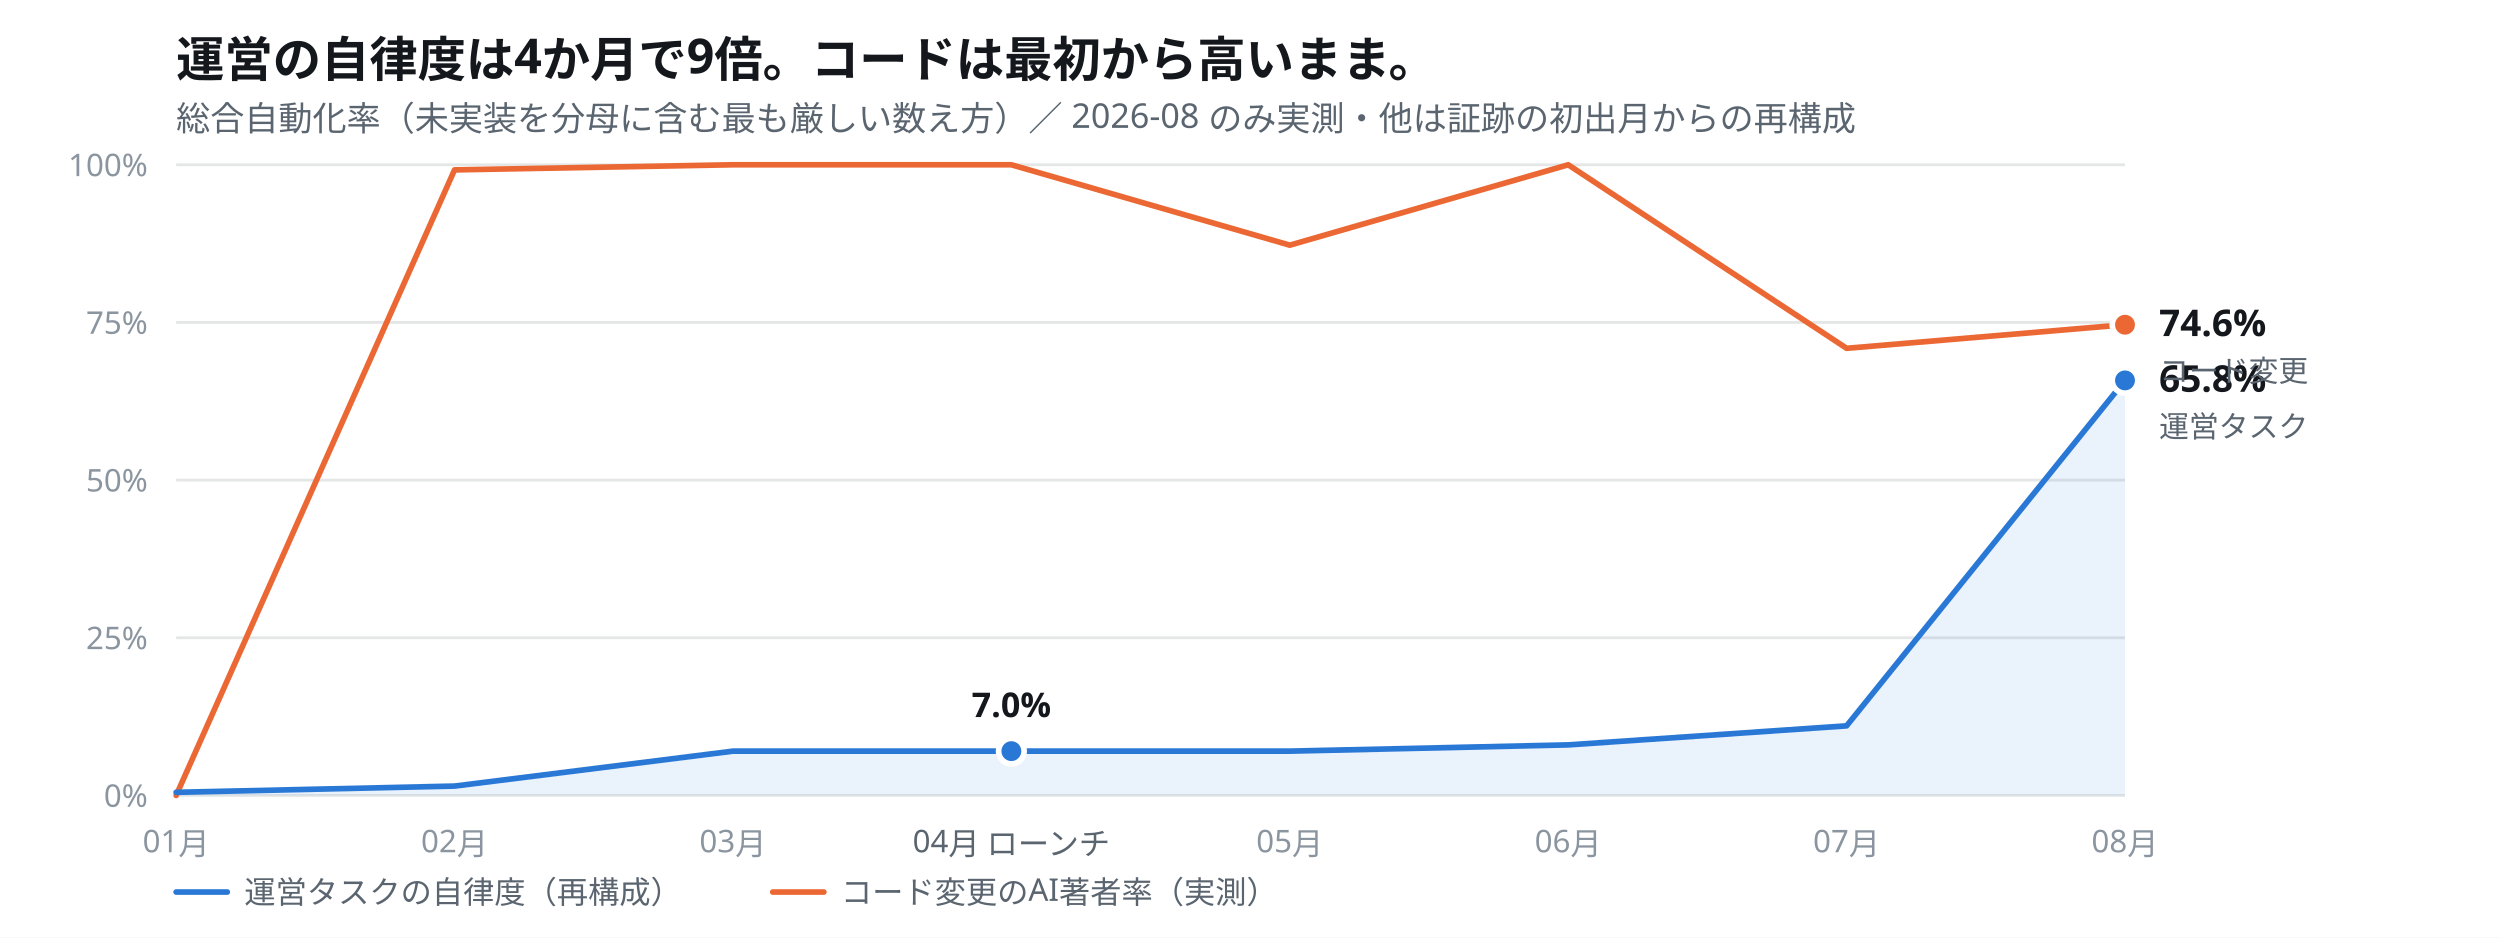
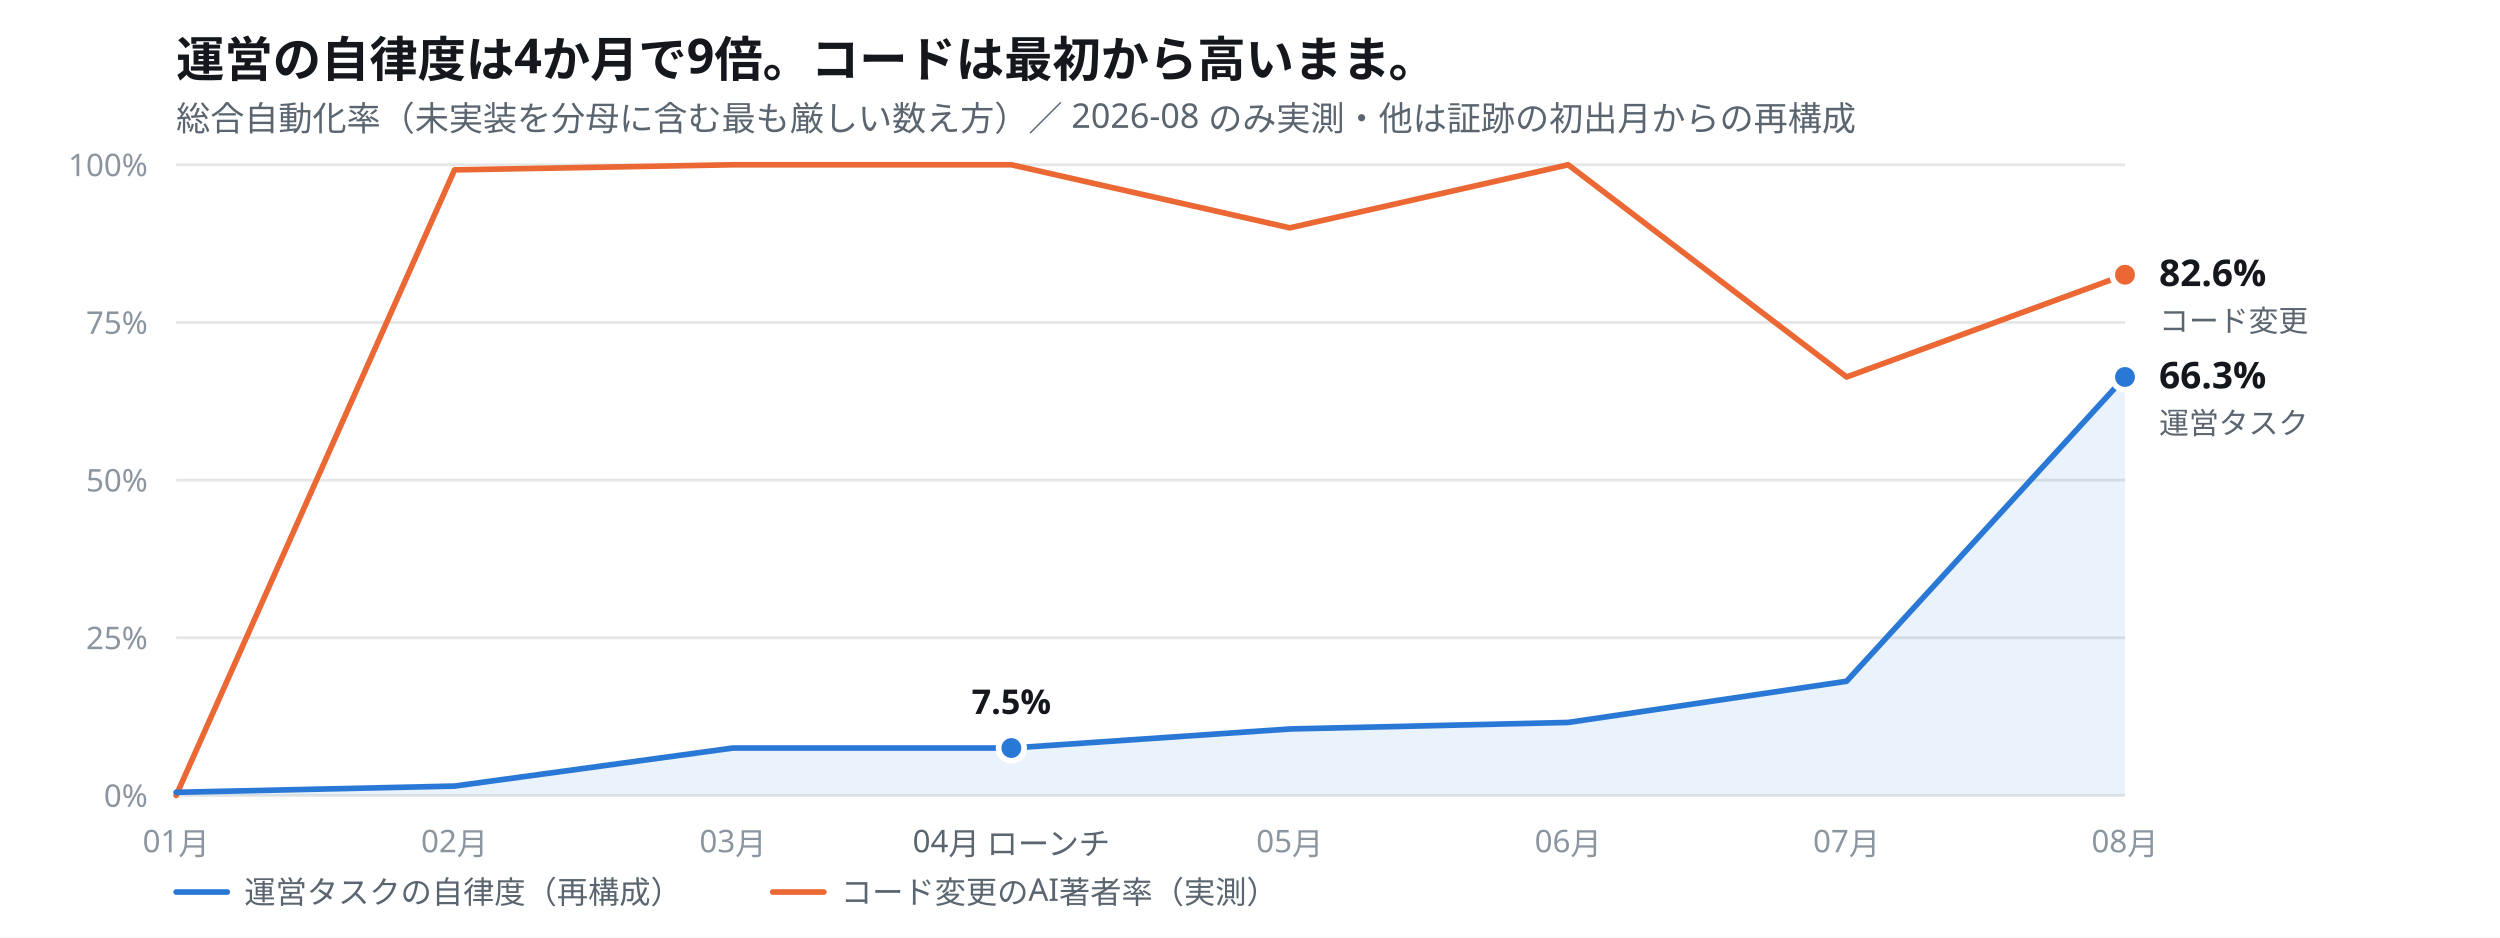
<svg xmlns="http://www.w3.org/2000/svg" viewBox="0 0 880 330" width="880" height="330" font-family="'Zen Kaku Gothic New','Hiragino Sans','Noto Sans JP',sans-serif" role="img" aria-label="運営タスクの自律度とコード変更のAI比率の月次推移">
  <rect width="880" height="330" fill="#ffffff" />
  <text x="62" y="27" fill="#14181d" font-size="17" font-weight="700">運営の自律度は4か月で9倍。コードは最初から高いまま。</text>
  <text x="62" y="46" fill="#5a6570" font-size="12">総合自動化率（未実装を分母に含む最も厳しい数え方）／ 2026-08 のみ実測・他は証跡の初出月からの再構成</text>
  <line x1="62" y1="280.0" x2="748" y2="280.0" stroke="#e5e7e6" stroke-width="1" />
  <text x="52" y="284.0" fill="#8b959f" font-size="11" text-anchor="end" font-variant-numeric="tabular-nums">0%</text>
  <line x1="62" y1="224.5" x2="748" y2="224.5" stroke="#e5e7e6" stroke-width="1" />
  <text x="52" y="228.5" fill="#8b959f" font-size="11" text-anchor="end" font-variant-numeric="tabular-nums">25%</text>
  <line x1="62" y1="169.0" x2="748" y2="169.0" stroke="#e5e7e6" stroke-width="1" />
  <text x="52" y="173.0" fill="#8b959f" font-size="11" text-anchor="end" font-variant-numeric="tabular-nums">50%</text>
  <line x1="62" y1="113.5" x2="748" y2="113.5" stroke="#e5e7e6" stroke-width="1" />
  <text x="52" y="117.5" fill="#8b959f" font-size="11" text-anchor="end" font-variant-numeric="tabular-nums">75%</text>
  <line x1="62" y1="58.0" x2="748" y2="58.0" stroke="#e5e7e6" stroke-width="1" />
  <text x="52" y="62.0" fill="#8b959f" font-size="11" text-anchor="end" font-variant-numeric="tabular-nums">100%</text>
  <text x="62.0" y="300" fill="#8b959f" font-size="11" text-anchor="middle">01月</text>
  <text x="160.0" y="300" fill="#8b959f" font-size="11" text-anchor="middle">02月</text>
  <text x="258.0" y="300" fill="#8b959f" font-size="11" text-anchor="middle">03月</text>
  <text x="356.0" y="300" fill="#5a6570" font-size="11" text-anchor="middle">04月 ローンチ</text>
  <text x="454.0" y="300" fill="#8b959f" font-size="11" text-anchor="middle">05月</text>
  <text x="552.0" y="300" fill="#8b959f" font-size="11" text-anchor="middle">06月</text>
  <text x="650.0" y="300" fill="#8b959f" font-size="11" text-anchor="middle">07月</text>
  <text x="748.0" y="300" fill="#8b959f" font-size="11" text-anchor="middle">08月</text>
-   <polygon points="62,280 62.0,278.9 160.0,276.7 258.0,264.4 356.0,264.4 454.0,264.4 552.0,262.2 650.0,255.5 748.0,133.9 748,280" fill="#2a78d6" fill-opacity="0.1" />
-   <polyline points="62.0,280.0 160.0,59.8 258.0,58.0 356.0,58.0 454.0,86.3 552.0,58.0 650.0,122.6 748.0,114.3" fill="none" stroke="#eb6834" stroke-width="2" stroke-linejoin="round" stroke-linecap="round" />
-   <polyline points="62.0,278.9 160.0,276.7 258.0,264.4 356.0,264.4 454.0,264.4 552.0,262.2 650.0,255.5 748.0,133.9" fill="none" stroke="#2a78d6" stroke-width="2" stroke-linejoin="round" stroke-linecap="round" />
-   <circle cx="748.0" cy="133.9" r="4.5" fill="#2a78d6" stroke="#ffffff" stroke-width="2" />
-   <circle cx="748.0" cy="114.3" r="4.5" fill="#eb6834" stroke="#ffffff" stroke-width="2" />
-   <circle cx="356.0" cy="264.4" r="4.5" fill="#2a78d6" stroke="#ffffff" stroke-width="2" />
-   <text x="760" y="137.9" fill="#14181d" font-size="13" font-weight="700" font-variant-numeric="tabular-nums">65.8%</text>
-   <text x="760" y="153.9" fill="#5a6570" font-size="10.5">運営タスク</text>
-   <text x="760" y="118.3" fill="#14181d" font-size="13" font-weight="700" font-variant-numeric="tabular-nums">74.6%</text>
-   <text x="760" y="134.3" fill="#5a6570" font-size="10.5">コード変更</text>
-   <text x="356.0" y="252.4" fill="#14181d" font-size="12" font-weight="700" text-anchor="middle" font-variant-numeric="tabular-nums">7.0%</text>
+   <polygon points="62,280 62.0,278.9 160.0,276.7 258.0,263.3 356.0,263.3 454.0,256.6 552.0,254.3 650.0,239.8 748.0,132.7 748,280" fill="#2a78d6" fill-opacity="0.1" />
+   <polyline points="62.0,280.0 160.0,59.8 258.0,58.0 356.0,58.0 454.0,80.2 552.0,58.0 650.0,132.7 748.0,96.7" fill="none" stroke="#eb6834" stroke-width="2" stroke-linejoin="round" stroke-linecap="round" />
+   <polyline points="62.0,278.9 160.0,276.7 258.0,263.3 356.0,263.3 454.0,256.6 552.0,254.3 650.0,239.8 748.0,132.7" fill="none" stroke="#2a78d6" stroke-width="2" stroke-linejoin="round" stroke-linecap="round" />
+   <circle cx="748.0" cy="132.7" r="4.5" fill="#2a78d6" stroke="#ffffff" stroke-width="2" />
+   <circle cx="748.0" cy="96.7" r="4.5" fill="#eb6834" stroke="#ffffff" stroke-width="2" />
+   <circle cx="356.0" cy="263.3" r="4.5" fill="#2a78d6" stroke="#ffffff" stroke-width="2" />
+   <text x="760" y="136.7" fill="#14181d" font-size="13" font-weight="700" font-variant-numeric="tabular-nums">66.3%</text>
+   <text x="760" y="152.7" fill="#5a6570" font-size="10.5">運営タスク</text>
+   <text x="760" y="100.7" fill="#14181d" font-size="13" font-weight="700" font-variant-numeric="tabular-nums">82.6%</text>
+   <text x="760" y="116.7" fill="#5a6570" font-size="10.5">コード変更</text>
+   <text x="356.0" y="251.3" fill="#14181d" font-size="12" font-weight="700" text-anchor="middle" font-variant-numeric="tabular-nums">7.5%</text>
  <line x1="62" y1="314" x2="80" y2="314" stroke="#2a78d6" stroke-width="2" stroke-linecap="round" />
  <text x="86" y="318" fill="#5a6570" font-size="11">運営タスクの自律度（再構成）</text>
  <line x1="272" y1="314" x2="290" y2="314" stroke="#eb6834" stroke-width="2" stroke-linecap="round" />
  <text x="296" y="318" fill="#5a6570" font-size="11">コード変更のAI著者率（実測）</text>
</svg>
